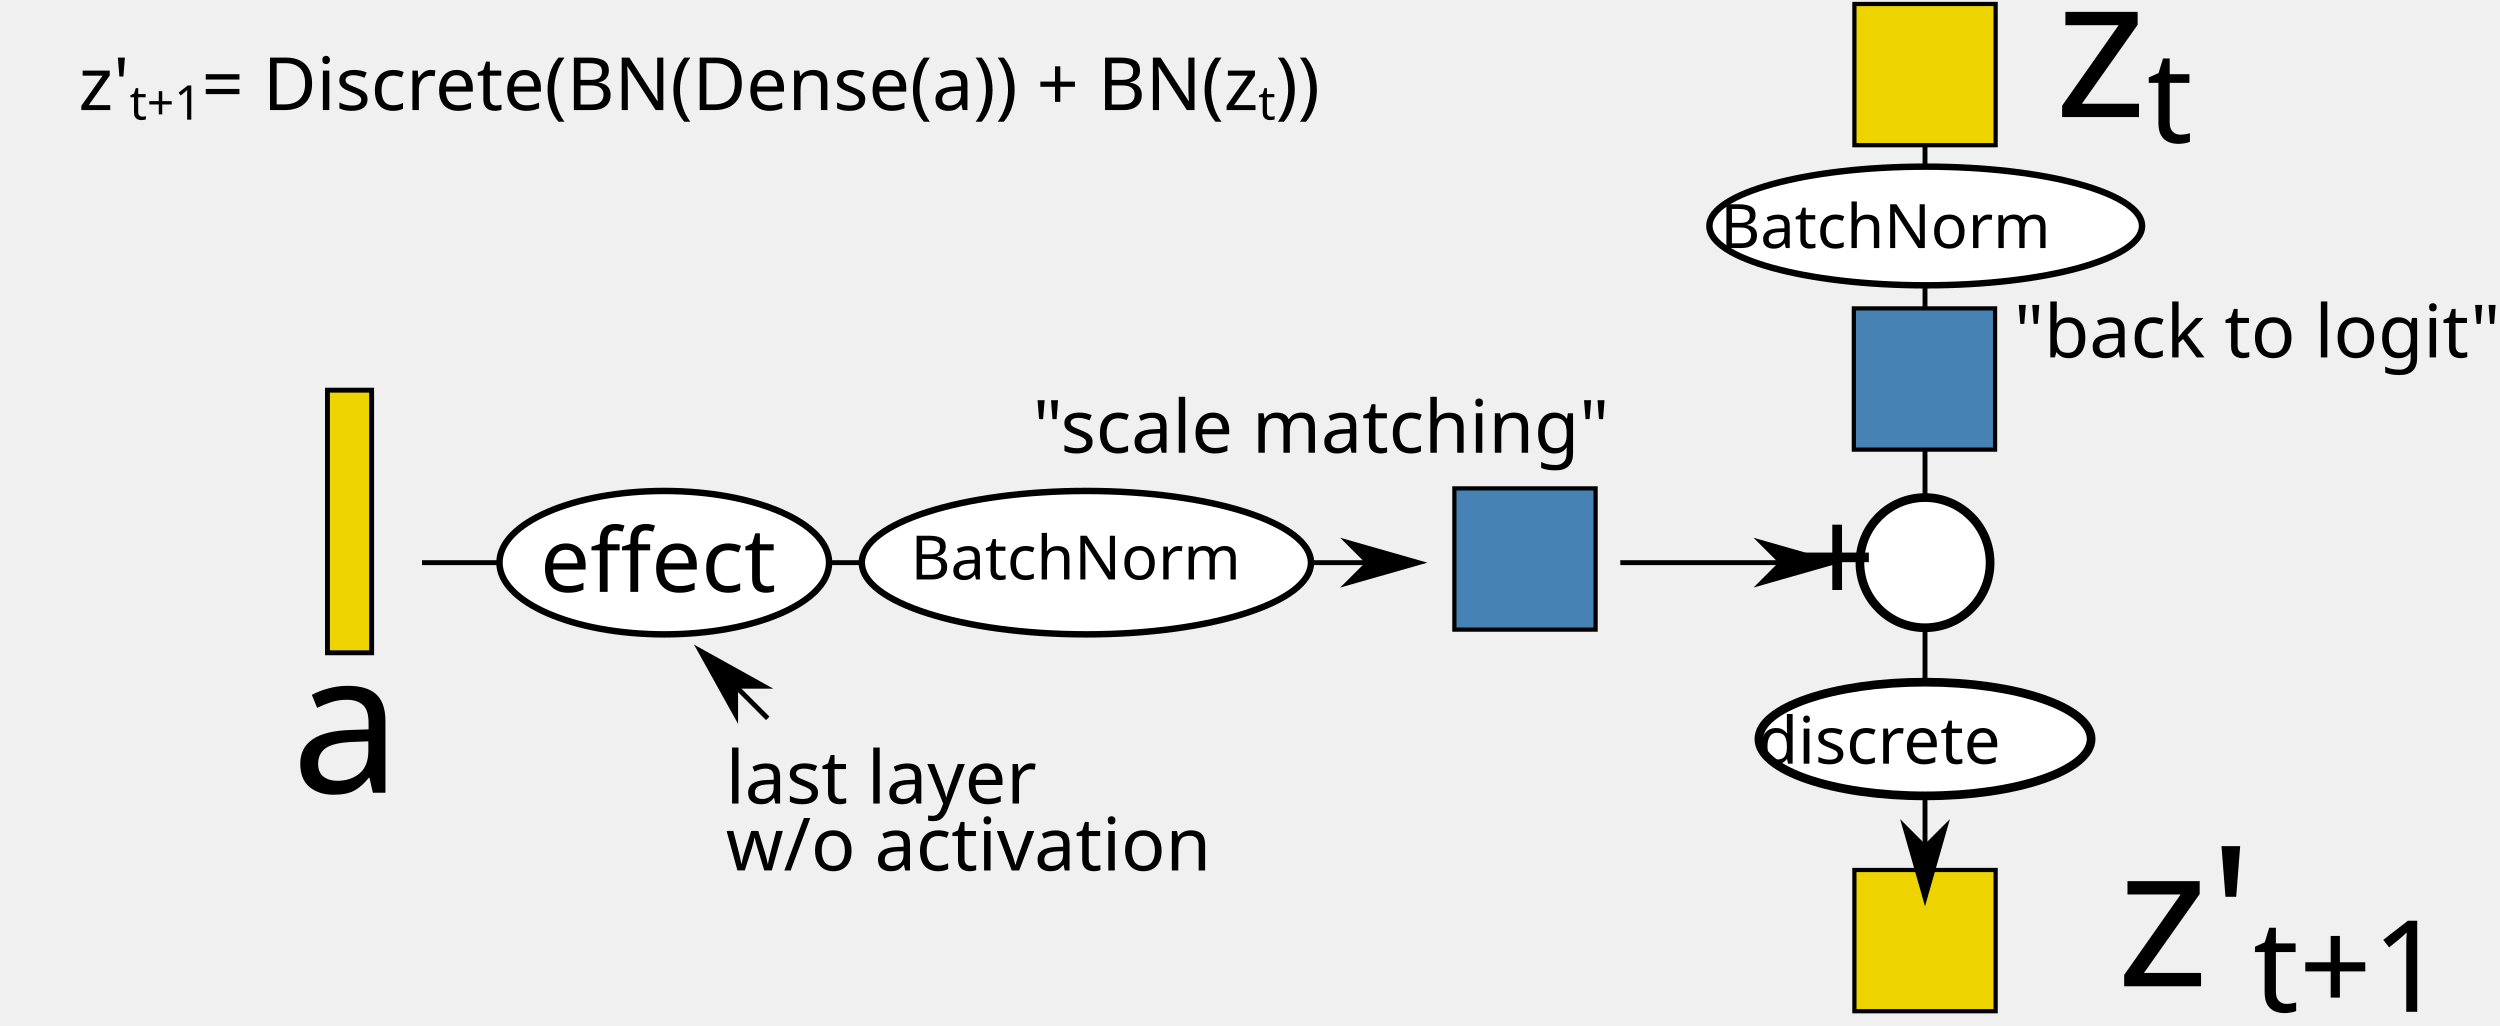
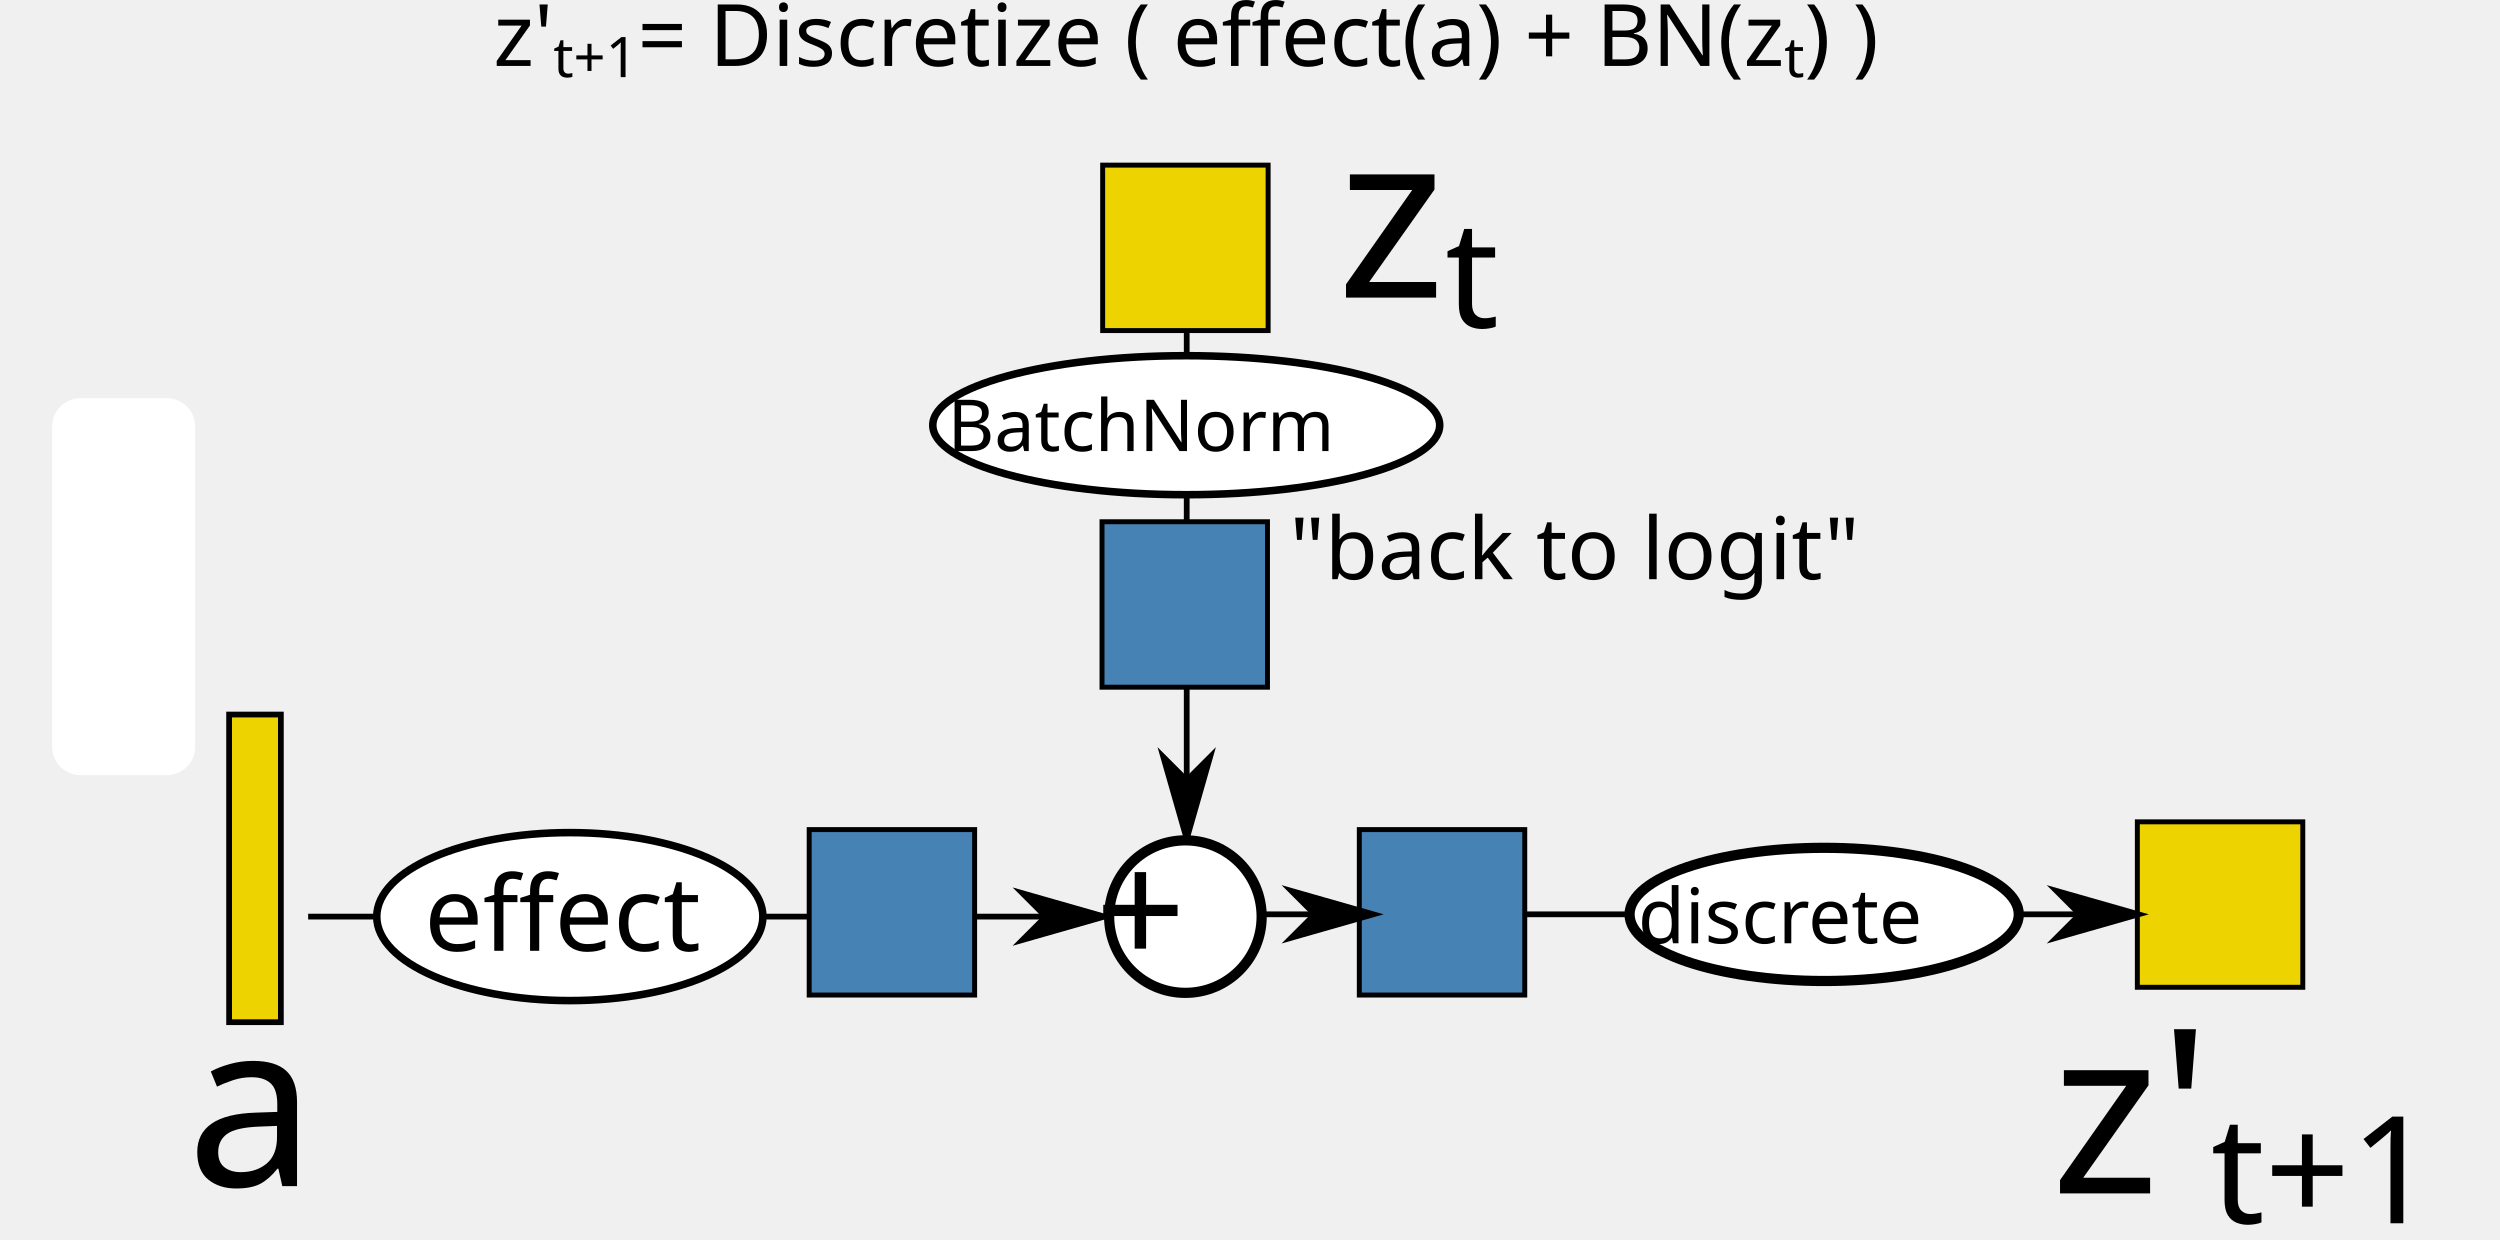
- <svg xmlns="http://www.w3.org/2000/svg" width="143.812mm" height="58.994mm" viewBox="0 0 509.569 209.033" id="svg6614" version="1.1">
+ <svg xmlns="http://www.w3.org/2000/svg" width="122.76mm" height="60.858mm" viewBox="0 0 434.975 215.638" id="svg6614" version="1.1">
  <defs id="defs6616">
-     <marker orient="auto" refY="0.0" refX="0.0" id="Arrow1Lend" style="overflow:visible;">
-       <path id="path4413" d="M 0.0,0.0 L 5.0,-5.0 L -12.5,0.0 L 5.0,5.0 L 0.0,0.0 z " style="fill-rule:evenodd;stroke:#000000;stroke-width:1pt;stroke-opacity:1;fill:#000000;fill-opacity:1" transform="scale(0.8) rotate(180) translate(12.5,0)" />
+     <marker style="overflow:visible" id="marker1620" refX="0" refY="0" orient="auto">
+       <path transform="matrix(-0.8,0,0,-0.8,-10,0)" style="fill:#ffffff;fill-opacity:1;fill-rule:evenodd;stroke:none;stroke-width:1pt;stroke-opacity:1" d="M 0,0 5,-5 -12.5,0 5,5 Z" id="path1618" />
+     </marker>
+     <marker style="overflow:visible" id="marker1416" refX="0" refY="0" orient="auto">
+       <path transform="matrix(-0.8,0,0,-0.8,-10,0)" style="fill:#000000;fill-opacity:1;fill-rule:evenodd;stroke:#000000;stroke-width:1pt;stroke-opacity:1" d="M 0,0 5,-5 -12.5,0 5,5 Z" id="path1414" />
+     </marker>
+     <marker orient="auto" refY="0" refX="0" id="Arrow1Lend" style="overflow:visible">
+       <path id="path4413" d="M 0,0 5,-5 -12.5,0 5,5 Z" style="fill:#000000;fill-opacity:1;fill-rule:evenodd;stroke:#000000;stroke-width:1pt;stroke-opacity:1" transform="matrix(-0.8,0,0,-0.8,-10,0)" />
    </marker>
    <marker orient="auto" refY="0" refX="0" id="Arrow1Lstart" style="overflow:visible">
-       <path id="path6080" d="M 0,0 5,-5 -12.5,0 5,5 0,0 Z" style="fill-rule:evenodd;stroke:#000000;stroke-width:1pt" transform="matrix(0.8,0,0,0.8,10,0)" />
+       <path id="path6080" d="M 0,0 5,-5 -12.5,0 5,5 Z" style="fill-rule:evenodd;stroke:#000000;stroke-width:1pt" transform="matrix(0.8,0,0,0.8,10,0)" />
    </marker>
    <marker orient="auto" refY="0" refX="0" id="marker6336" style="overflow:visible">
-       <path id="path6083" d="M 0,0 5,-5 -12.5,0 5,5 0,0 Z" style="fill:#0000ff;fill-opacity:1;fill-rule:evenodd;stroke:#0000ff;stroke-width:1pt;stroke-opacity:1" transform="matrix(-0.8,0,0,-0.8,-10,0)" />
+       <path id="path6083" d="M 0,0 5,-5 -12.5,0 5,5 Z" style="fill:#0000ff;fill-opacity:1;fill-rule:evenodd;stroke:#0000ff;stroke-width:1pt;stroke-opacity:1" transform="matrix(-0.8,0,0,-0.8,-10,0)" />
    </marker>
    <marker style="overflow:visible" id="marker5904" refX="0" refY="0" orient="auto">
-       <path transform="matrix(0.8,0,0,0.8,10,0)" style="fill:#0000ff;fill-opacity:1;fill-rule:evenodd;stroke:#0000ff;stroke-width:1pt;stroke-opacity:1" d="M 0,0 5,-5 -12.5,0 5,5 0,0 Z" id="path5906" />
+       <path transform="matrix(0.8,0,0,0.8,10,0)" style="fill:#0000ff;fill-opacity:1;fill-rule:evenodd;stroke:#0000ff;stroke-width:1pt;stroke-opacity:1" d="M 0,0 5,-5 -12.5,0 5,5 Z" id="path5906" />
    </marker>
    <marker style="overflow:visible" id="marker10167-4" refX="0" refY="0" orient="auto">
-       <path transform="matrix(-0.8,0,0,-0.8,-10,0)" style="fill:#000000;fill-opacity:1;fill-rule:evenodd;stroke:#000000;stroke-width:1pt;stroke-opacity:1" d="M 0,0 5,-5 -12.5,0 5,5 0,0 Z" id="path10169-5" />
+       <path transform="matrix(-0.8,0,0,-0.8,-10,0)" style="fill:#000000;fill-opacity:1;fill-rule:evenodd;stroke:#000000;stroke-width:1pt;stroke-opacity:1" d="M 0,0 5,-5 -12.5,0 5,5 Z" id="path10169-5" />
    </marker>
    <marker orient="auto" refY="0" refX="0" id="marker6888-5-0" style="overflow:visible">
-       <path id="path6890-0-6" d="M 0,0 5,-5 -12.5,0 5,5 0,0 Z" style="fill:#000000;fill-opacity:1;fill-rule:evenodd;stroke:#000000;stroke-width:1pt;stroke-opacity:1" transform="matrix(-0.8,0,0,-0.8,-10,0)" />
+       <path id="path6890-0-6" d="M 0,0 5,-5 -12.5,0 5,5 Z" style="fill:#000000;fill-opacity:1;fill-rule:evenodd;stroke:#000000;stroke-width:1pt;stroke-opacity:1" transform="matrix(-0.8,0,0,-0.8,-10,0)" />
    </marker>
    <marker orient="auto" refY="0" refX="0" id="marker6888-6" style="overflow:visible">
-       <path id="path6890-1" d="M 0,0 5,-5 -12.5,0 5,5 0,0 Z" style="fill:#000000;fill-opacity:1;fill-rule:evenodd;stroke:#000000;stroke-width:1pt;stroke-opacity:1" transform="matrix(-0.8,0,0,-0.8,-10,0)" />
+       <path id="path6890-1" d="M 0,0 5,-5 -12.5,0 5,5 Z" style="fill:#000000;fill-opacity:1;fill-rule:evenodd;stroke:#000000;stroke-width:1pt;stroke-opacity:1" transform="matrix(-0.8,0,0,-0.8,-10,0)" />
    </marker>
    <marker orient="auto" refY="0" refX="0" id="marker6888-5" style="overflow:visible">
-       <path id="path6890-0" d="M 0,0 5,-5 -12.5,0 5,5 0,0 Z" style="fill:#000000;fill-opacity:1;fill-rule:evenodd;stroke:#000000;stroke-width:1pt;stroke-opacity:1" transform="matrix(-0.8,0,0,-0.8,-10,0)" />
+       <path id="path6890-0" d="M 0,0 5,-5 -12.5,0 5,5 Z" style="fill:#000000;fill-opacity:1;fill-rule:evenodd;stroke:#000000;stroke-width:1pt;stroke-opacity:1" transform="matrix(-0.8,0,0,-0.8,-10,0)" />
    </marker>
    <marker style="overflow:visible" id="marker10167" refX="0" refY="0" orient="auto">
-       <path transform="matrix(-0.8,0,0,-0.8,-10,0)" style="fill:#000000;fill-opacity:1;fill-rule:evenodd;stroke:#000000;stroke-width:1pt;stroke-opacity:1" d="M 0,0 5,-5 -12.5,0 5,5 0,0 Z" id="path10169" />
+       <path transform="matrix(-0.8,0,0,-0.8,-10,0)" style="fill:#000000;fill-opacity:1;fill-rule:evenodd;stroke:#000000;stroke-width:1pt;stroke-opacity:1" d="M 0,0 5,-5 -12.5,0 5,5 Z" id="path10169" />
    </marker>
    <marker orient="auto" refY="0" refX="0" id="marker43100" style="overflow:visible">
-       <path id="path43102" d="M 0,0 5,-5 -12.5,0 5,5 0,0 Z" style="fill:#73d216;fill-opacity:1;fill-rule:evenodd;stroke:#73d216;stroke-width:1pt;stroke-opacity:1" transform="matrix(-0.8,0,0,-0.8,-10,0)" />
+       <path id="path43102" d="M 0,0 5,-5 -12.5,0 5,5 Z" style="fill:#73d216;fill-opacity:1;fill-rule:evenodd;stroke:#73d216;stroke-width:1pt;stroke-opacity:1" transform="matrix(-0.8,0,0,-0.8,-10,0)" />
    </marker>
    <marker style="overflow:visible" id="marker43917" refX="0" refY="0" orient="auto">
-       <path transform="matrix(-0.8,0,0,-0.8,-10,0)" style="fill:#000000;fill-opacity:1;fill-rule:evenodd;stroke:#000000;stroke-width:1pt;stroke-opacity:1" d="M 0,0 5,-5 -12.5,0 5,5 0,0 Z" id="path43919" />
+       <path transform="matrix(-0.8,0,0,-0.8,-10,0)" style="fill:#000000;fill-opacity:1;fill-rule:evenodd;stroke:#000000;stroke-width:1pt;stroke-opacity:1" d="M 0,0 5,-5 -12.5,0 5,5 Z" id="path43919" />
    </marker>
    <marker style="overflow:visible" id="marker43526" refX="0" refY="0" orient="auto">
-       <path transform="matrix(-0.8,0,0,-0.8,-10,0)" style="fill:#000000;fill-opacity:1;fill-rule:evenodd;stroke:#000000;stroke-width:1pt;stroke-opacity:1" d="M 0,0 5,-5 -12.5,0 5,5 0,0 Z" id="path43528" />
+       <path transform="matrix(-0.8,0,0,-0.8,-10,0)" style="fill:#000000;fill-opacity:1;fill-rule:evenodd;stroke:#000000;stroke-width:1pt;stroke-opacity:1" d="M 0,0 5,-5 -12.5,0 5,5 Z" id="path43528" />
    </marker>
    <marker style="overflow:visible" id="marker44314" refX="0" refY="0" orient="auto">
-       <path transform="matrix(-0.8,0,0,-0.8,-10,0)" style="fill:#000000;fill-opacity:1;fill-rule:evenodd;stroke:#000000;stroke-width:1pt;stroke-opacity:1" d="M 0,0 5,-5 -12.5,0 5,5 0,0 Z" id="path44316" />
+       <path transform="matrix(-0.8,0,0,-0.8,-10,0)" style="fill:#000000;fill-opacity:1;fill-rule:evenodd;stroke:#000000;stroke-width:1pt;stroke-opacity:1" d="M 0,0 5,-5 -12.5,0 5,5 Z" id="path44316" />
    </marker>
    <marker orient="auto" refY="0" refX="0" id="Arrow1Lend-1" style="overflow:visible">
-       <path id="path4266-8" d="M 0,0 5,-5 -12.5,0 5,5 0,0 Z" style="fill:#000000;fill-opacity:1;fill-rule:evenodd;stroke:#000000;stroke-width:1pt;stroke-opacity:1" transform="matrix(-0.8,0,0,-0.8,-10,0)" />
+       <path id="path4266-8" d="M 0,0 5,-5 -12.5,0 5,5 Z" style="fill:#000000;fill-opacity:1;fill-rule:evenodd;stroke:#000000;stroke-width:1pt;stroke-opacity:1" transform="matrix(-0.8,0,0,-0.8,-10,0)" />
    </marker>
    <marker style="overflow:visible" id="marker10167-47" refX="0" refY="0" orient="auto">
-       <path transform="matrix(-0.8,0,0,-0.8,-10,0)" style="fill:#000000;fill-opacity:1;fill-rule:evenodd;stroke:#000000;stroke-width:1pt;stroke-opacity:1" d="M 0,0 5,-5 -12.5,0 5,5 0,0 Z" id="path10169-4" />
+       <path transform="matrix(-0.8,0,0,-0.8,-10,0)" style="fill:#000000;fill-opacity:1;fill-rule:evenodd;stroke:#000000;stroke-width:1pt;stroke-opacity:1" d="M 0,0 5,-5 -12.5,0 5,5 Z" id="path10169-4" />
    </marker>
    <marker style="overflow:visible" id="marker44314-9" refX="0" refY="0" orient="auto">
-       <path transform="matrix(-0.8,0,0,-0.8,-10,0)" style="fill:#000000;fill-opacity:1;fill-rule:evenodd;stroke:#000000;stroke-width:1pt;stroke-opacity:1" d="M 0,0 5,-5 -12.5,0 5,5 0,0 Z" id="path44316-3" />
+       <path transform="matrix(-0.8,0,0,-0.8,-10,0)" style="fill:#000000;fill-opacity:1;fill-rule:evenodd;stroke:#000000;stroke-width:1pt;stroke-opacity:1" d="M 0,0 5,-5 -12.5,0 5,5 Z" id="path44316-3" />
    </marker>
    <marker style="overflow:visible" id="marker44314-0" refX="0" refY="0" orient="auto">
-       <path transform="matrix(-0.8,0,0,-0.8,-10,0)" style="fill:#000000;fill-opacity:1;fill-rule:evenodd;stroke:#000000;stroke-width:1pt;stroke-opacity:1" d="M 0,0 5,-5 -12.5,0 5,5 0,0 Z" id="path44316-6" />
+       <path transform="matrix(-0.8,0,0,-0.8,-10,0)" style="fill:#000000;fill-opacity:1;fill-rule:evenodd;stroke:#000000;stroke-width:1pt;stroke-opacity:1" d="M 0,0 5,-5 -12.5,0 5,5 Z" id="path44316-6" />
    </marker>
    <marker style="overflow:visible" id="marker43917-6" refX="0" refY="0" orient="auto">
-       <path transform="matrix(-0.8,0,0,-0.8,-10,0)" style="fill:#000000;fill-opacity:1;fill-rule:evenodd;stroke:#000000;stroke-width:1pt;stroke-opacity:1" d="M 0,0 5,-5 -12.5,0 5,5 0,0 Z" id="path43919-1" />
+       <path transform="matrix(-0.8,0,0,-0.8,-10,0)" style="fill:#000000;fill-opacity:1;fill-rule:evenodd;stroke:#000000;stroke-width:1pt;stroke-opacity:1" d="M 0,0 5,-5 -12.5,0 5,5 Z" id="path43919-1" />
    </marker>
    <marker style="overflow:visible" id="marker5904-2" refX="0" refY="0" orient="auto">
-       <path transform="matrix(0.8,0,0,0.8,10,0)" style="fill:#0000ff;fill-opacity:1;fill-rule:evenodd;stroke:#0000ff;stroke-width:1pt;stroke-opacity:1" d="M 0,0 5,-5 -12.5,0 5,5 0,0 Z" id="path5906-7" />
+       <path transform="matrix(0.8,0,0,0.8,10,0)" style="fill:#0000ff;fill-opacity:1;fill-rule:evenodd;stroke:#0000ff;stroke-width:1pt;stroke-opacity:1" d="M 0,0 5,-5 -12.5,0 5,5 Z" id="path5906-7" />
    </marker>
    <marker orient="auto" refY="0" refX="0" id="marker6336-0" style="overflow:visible">
-       <path id="path6083-9" d="M 0,0 5,-5 -12.5,0 5,5 0,0 Z" style="fill:#0000ff;fill-opacity:1;fill-rule:evenodd;stroke:#0000ff;stroke-width:1pt;stroke-opacity:1" transform="matrix(-0.8,0,0,-0.8,-10,0)" />
+       <path id="path6083-9" d="M 0,0 5,-5 -12.5,0 5,5 Z" style="fill:#0000ff;fill-opacity:1;fill-rule:evenodd;stroke:#0000ff;stroke-width:1pt;stroke-opacity:1" transform="matrix(-0.8,0,0,-0.8,-10,0)" />
    </marker>
    <marker style="overflow:visible" id="marker43917-3-7-6-7" refX="0" refY="0" orient="auto">
-       <path transform="matrix(-0.8,0,0,-0.8,-10,0)" style="fill:#000000;fill-opacity:1;fill-rule:evenodd;stroke:#000000;stroke-width:1pt;stroke-opacity:1" d="M 0,0 5,-5 -12.5,0 5,5 0,0 Z" id="path43919-3-7-4-5" />
+       <path transform="matrix(-0.8,0,0,-0.8,-10,0)" style="fill:#000000;fill-opacity:1;fill-rule:evenodd;stroke:#000000;stroke-width:1pt;stroke-opacity:1" d="M 0,0 5,-5 -12.5,0 5,5 Z" id="path43919-3-7-4-5" />
    </marker>
    <marker style="overflow:visible" id="marker43917-3-7-3" refX="0" refY="0" orient="auto">
-       <path transform="matrix(-0.8,0,0,-0.8,-10,0)" style="fill:#000000;fill-opacity:1;fill-rule:evenodd;stroke:#000000;stroke-width:1pt;stroke-opacity:1" d="M 0,0 5,-5 -12.5,0 5,5 0,0 Z" id="path43919-3-7-5" />
+       <path transform="matrix(-0.8,0,0,-0.8,-10,0)" style="fill:#000000;fill-opacity:1;fill-rule:evenodd;stroke:#000000;stroke-width:1pt;stroke-opacity:1" d="M 0,0 5,-5 -12.5,0 5,5 Z" id="path43919-3-7-5" />
    </marker>
    <marker style="overflow:visible" id="marker43917-3-7" refX="0" refY="0" orient="auto">
-       <path transform="matrix(-0.8,0,0,-0.8,-10,0)" style="fill:#000000;fill-opacity:1;fill-rule:evenodd;stroke:#000000;stroke-width:1pt;stroke-opacity:1" d="M 0,0 5,-5 -12.5,0 5,5 0,0 Z" id="path43919-3-7" />
+       <path transform="matrix(-0.8,0,0,-0.8,-10,0)" style="fill:#000000;fill-opacity:1;fill-rule:evenodd;stroke:#000000;stroke-width:1pt;stroke-opacity:1" d="M 0,0 5,-5 -12.5,0 5,5 Z" id="path43919-3-7" />
    </marker>
    <marker style="overflow:visible" id="marker43917-3-7-6" refX="0" refY="0" orient="auto">
-       <path transform="matrix(-0.8,0,0,-0.8,-10,0)" style="fill:#000000;fill-opacity:1;fill-rule:evenodd;stroke:#000000;stroke-width:1pt;stroke-opacity:1" d="M 0,0 5,-5 -12.5,0 5,5 0,0 Z" id="path43919-3-7-4" />
+       <path transform="matrix(-0.8,0,0,-0.8,-10,0)" style="fill:#000000;fill-opacity:1;fill-rule:evenodd;stroke:#000000;stroke-width:1pt;stroke-opacity:1" d="M 0,0 5,-5 -12.5,0 5,5 Z" id="path43919-3-7-4" />
    </marker>
    <marker style="overflow:visible" id="marker44314-0-3" refX="0" refY="0" orient="auto">
-       <path transform="matrix(-0.8,0,0,-0.8,-10,0)" style="fill:#000000;fill-opacity:1;fill-rule:evenodd;stroke:#000000;stroke-width:1pt;stroke-opacity:1" d="M 0,0 5,-5 -12.5,0 5,5 0,0 Z" id="path44316-6-6" />
+       <path transform="matrix(-0.8,0,0,-0.8,-10,0)" style="fill:#000000;fill-opacity:1;fill-rule:evenodd;stroke:#000000;stroke-width:1pt;stroke-opacity:1" d="M 0,0 5,-5 -12.5,0 5,5 Z" id="path44316-6-6" />
    </marker>
    <marker style="overflow:visible" id="marker44314-0-2" refX="0" refY="0" orient="auto">
-       <path transform="matrix(-0.8,0,0,-0.8,-10,0)" style="fill:#000000;fill-opacity:1;fill-rule:evenodd;stroke:#000000;stroke-width:1pt;stroke-opacity:1" d="M 0,0 5,-5 -12.5,0 5,5 0,0 Z" id="path44316-6-9" />
+       <path transform="matrix(-0.8,0,0,-0.8,-10,0)" style="fill:#000000;fill-opacity:1;fill-rule:evenodd;stroke:#000000;stroke-width:1pt;stroke-opacity:1" d="M 0,0 5,-5 -12.5,0 5,5 Z" id="path44316-6-9" />
    </marker>
    <marker style="overflow:visible" id="marker44314-0-36" refX="0" refY="0" orient="auto">
-       <path transform="matrix(-0.8,0,0,-0.8,-10,0)" style="fill:#000000;fill-opacity:1;fill-rule:evenodd;stroke:#000000;stroke-width:1pt;stroke-opacity:1" d="M 0,0 5,-5 -12.5,0 5,5 0,0 Z" id="path44316-6-0" />
+       <path transform="matrix(-0.8,0,0,-0.8,-10,0)" style="fill:#000000;fill-opacity:1;fill-rule:evenodd;stroke:#000000;stroke-width:1pt;stroke-opacity:1" d="M 0,0 5,-5 -12.5,0 5,5 Z" id="path44316-6-0" />
+     </marker>
+     <marker style="overflow:visible" id="marker43917-3-7-6-6" refX="0" refY="0" orient="auto">
+       <path transform="matrix(-0.8,0,0,-0.8,-10,0)" style="fill:#000000;fill-opacity:1;fill-rule:evenodd;stroke:#000000;stroke-width:1pt;stroke-opacity:1" d="M 0,0 5,-5 -12.5,0 5,5 Z" id="path43919-3-7-4-7" />
+     </marker>
+     <marker style="overflow:visible" id="marker44314-0-2-3" refX="0" refY="0" orient="auto">
+       <path transform="matrix(-0.8,0,0,-0.8,-10,0)" style="fill:#000000;fill-opacity:1;fill-rule:evenodd;stroke:#000000;stroke-width:1pt;stroke-opacity:1" d="M 0,0 5,-5 -12.5,0 5,5 Z" id="path44316-6-9-5" />
    </marker>
  </defs>
-   <g id="layer1" transform="translate(-163.2882,-310.8997)">
-     <path style="color:#000000;clip-rule:nonzero;display:inline;overflow:visible;visibility:visible;opacity:1;isolation:auto;mix-blend-mode:normal;color-interpolation:sRGB;color-interpolation-filters:linearRGB;solid-color:#000000;solid-opacity:1;fill:#edd400;fill-opacity:1;fill-rule:evenodd;stroke:#000000;stroke-width:0.862px;stroke-linecap:butt;stroke-linejoin:miter;stroke-miterlimit:4;stroke-dasharray:none;stroke-dashoffset:0;stroke-opacity:1;color-rendering:auto;image-rendering:auto;shape-rendering:auto;text-rendering:auto;enable-background:accumulate" d="m 541.266,488.226 28.787,0 0,28.787 -28.787,0 z" id="rect3368-9-8-9" />
-     <path style="fill:none;fill-rule:evenodd;stroke:#000000;stroke-width:1;stroke-linecap:butt;stroke-linejoin:miter;stroke-miterlimit:4;stroke-dasharray:none;stroke-opacity:1;marker-end:url(#marker44314-0-2)" d="m 555.659,340.169 0,153.512" id="path15958-2-1" />
-     <text xml:space="preserve" style="font-style:normal;font-weight:normal;font-size:40px;line-height:125%;font-family:sans-serif;letter-spacing:0px;word-spacing:0px;fill:#000000;fill-opacity:1;stroke:none;stroke-width:1px;stroke-linecap:butt;stroke-linejoin:miter;stroke-opacity:1" x="582.044" y="334.757" id="text3370">
-       <tspan id="tspan3372" x="582.044" y="334.757">z<tspan style="font-size:65%;baseline-shift:sub" id="tspan3397">t</tspan>
+   <g id="layer1" transform="translate(-139.4428,-266.1039)">
+     <path style="color:#000000;clip-rule:nonzero;display:inline;overflow:visible;visibility:visible;opacity:1;isolation:auto;mix-blend-mode:normal;color-interpolation:sRGB;color-interpolation-filters:linearRGB;solid-color:#000000;solid-opacity:1;fill:#edd400;fill-opacity:1;fill-rule:evenodd;stroke:#000000;stroke-width:0.862px;stroke-linecap:butt;stroke-linejoin:miter;stroke-miterlimit:4;stroke-dasharray:none;stroke-dashoffset:0;stroke-opacity:1;color-rendering:auto;image-rendering:auto;shape-rendering:auto;text-rendering:auto;enable-background:accumulate" d="m 511.319,409.095 h 28.787 v 28.787 h -28.787 z" id="rect3368-9-8-9" />
+     <path style="fill:none;fill-rule:evenodd;stroke:#000000;stroke-width:1;stroke-linecap:butt;stroke-linejoin:miter;stroke-miterlimit:4;stroke-dasharray:none;stroke-opacity:1;marker-end:url(#marker44314-0-2)" d="M 400.944,425.186 H 511.378" id="path15958-2-1" />
+     <text xml:space="preserve" style="font-style:normal;font-weight:normal;line-height:0%;font-family:sans-serif;letter-spacing:0px;word-spacing:0px;fill:#000000;fill-opacity:1;stroke:none;stroke-width:1px;stroke-linecap:butt;stroke-linejoin:miter;stroke-opacity:1" x="496.303" y="473.742" id="text3370-5-7-6-2">
+       <tspan id="tspan3372-6-6-2-8" x="496.303" y="473.742" style="font-size:40px;line-height:1.25">z'<tspan style="font-size:65%;baseline-shift:sub" id="tspan3395-5-9-8">t+1</tspan>
      </tspan>
    </text>
-     <path style="color:#000000;clip-rule:nonzero;display:inline;overflow:visible;visibility:visible;opacity:1;isolation:auto;mix-blend-mode:normal;color-interpolation:sRGB;color-interpolation-filters:linearRGB;solid-color:#000000;solid-opacity:1;fill:#edd400;fill-opacity:1;fill-rule:evenodd;stroke:#000000;stroke-width:1px;stroke-linecap:butt;stroke-linejoin:miter;stroke-miterlimit:4;stroke-dasharray:none;stroke-dashoffset:0;stroke-opacity:1;color-rendering:auto;image-rendering:auto;shape-rendering:auto;text-rendering:auto;enable-background:accumulate" d="m 230.036,390.427 9.003,0 0,53.529 -9.003,0 z" id="rect5255-6-3" />
-     <text xml:space="preserve" style="font-style:normal;font-weight:normal;font-size:40px;line-height:125%;font-family:sans-serif;letter-spacing:0px;word-spacing:0px;fill:#000000;fill-opacity:1;stroke:none;stroke-width:1px;stroke-linecap:butt;stroke-linejoin:miter;stroke-opacity:1" x="222.65" y="472.488" id="text5257-4-1">
-       <tspan id="tspan5259-6-4" x="222.65" y="472.488">a</tspan>
+     <ellipse ry="11.586" rx="33.859" style="color:#000000;clip-rule:nonzero;display:inline;overflow:visible;visibility:visible;opacity:1;isolation:auto;mix-blend-mode:normal;color-interpolation:sRGB;color-interpolation-filters:linearRGB;solid-color:#000000;solid-opacity:1;fill:#ffffff;fill-opacity:1;fill-rule:evenodd;stroke:#000000;stroke-width:1.775px;stroke-linecap:butt;stroke-linejoin:miter;stroke-miterlimit:4;stroke-dasharray:none;stroke-dashoffset:0;stroke-opacity:1;color-rendering:auto;image-rendering:auto;shape-rendering:auto;text-rendering:auto;enable-background:accumulate" id="path5822-4-6-1-7-6-8-9-7-0-9" cx="456.831" cy="425.202" />
+     <text xml:space="preserve" style="font-style:normal;font-weight:normal;line-height:0%;font-family:sans-serif;text-align:center;letter-spacing:0px;word-spacing:0px;text-anchor:middle;fill:#000000;fill-opacity:1;stroke:none;stroke-width:1px;stroke-linecap:butt;stroke-linejoin:miter;stroke-opacity:1" x="456.945" y="430.223" id="text5717-2-4-5-0-9-79">
+       <tspan id="tspan5719-4-1-8-1-7-3" x="456.945" y="430.223" style="font-size:13.314px;line-height:1.25">discrete</tspan>
    </text>
-     <text xml:space="preserve" style="font-style:normal;font-weight:normal;font-size:40px;line-height:125%;font-family:sans-serif;letter-spacing:0px;word-spacing:0px;fill:#000000;fill-opacity:1;stroke:none;stroke-width:1px;stroke-linecap:butt;stroke-linejoin:miter;stroke-opacity:1" x="594.691" y="511.932" id="text3370-5-7-6-2">
-       <tspan id="tspan3372-6-6-2-8" x="594.691" y="511.932">z'<tspan style="font-size:65%;baseline-shift:sub" id="tspan3395-5-9-8">t+1</tspan>
+     <path style="color:#000000;clip-rule:nonzero;display:inline;overflow:visible;visibility:visible;opacity:1;isolation:auto;mix-blend-mode:normal;color-interpolation:sRGB;color-interpolation-filters:linearRGB;solid-color:#000000;solid-opacity:1;fill:#4682b4;fill-opacity:1;fill-rule:evenodd;stroke:#000000;stroke-width:0.862px;stroke-linecap:butt;stroke-linejoin:miter;stroke-miterlimit:4;stroke-dasharray:none;stroke-dashoffset:0;stroke-opacity:1;color-rendering:auto;image-rendering:auto;shape-rendering:auto;text-rendering:auto;enable-background:accumulate" d="m 375.949,410.446 h 28.787 v 28.787 h -28.787 z" id="rect3368-9-8-9-9-3" />
+     <path style="fill:none;fill-rule:evenodd;stroke:#000000;stroke-width:1;stroke-linecap:butt;stroke-linejoin:miter;stroke-miterlimit:4;stroke-dasharray:none;stroke-opacity:1;marker-end:url(#marker44314-0-2-3)" d="M 350.319,425.186 H 378.253" id="path15958-2-1-6" />
+     <path style="font-variation-settings:normal;opacity:1;vector-effect:none;fill:none;fill-opacity:1;stroke:#000000;stroke-width:1px;stroke-linecap:butt;stroke-linejoin:miter;stroke-miterlimit:4;stroke-dasharray:none;stroke-dashoffset:0;stroke-opacity:1;marker-end:url(#marker1416);stop-color:#000000;stop-opacity:1" d="m 345.918,323.85 v 88.082" id="path1218" />
+     <text xml:space="preserve" style="font-style:normal;font-weight:normal;line-height:0%;font-family:sans-serif;letter-spacing:0px;word-spacing:0px;fill:#000000;fill-opacity:1;stroke:none;stroke-width:1px;stroke-linecap:butt;stroke-linejoin:miter;stroke-opacity:1" x="372.075" y="317.882" id="text3370">
+       <tspan id="tspan3372" x="372.075" y="317.882" style="font-size:40px;line-height:1.25">z<tspan style="font-size:65%;baseline-shift:sub" id="tspan3397">t</tspan>
      </tspan>
    </text>
-     <path style="color:#000000;clip-rule:nonzero;display:inline;overflow:visible;visibility:visible;opacity:1;isolation:auto;mix-blend-mode:normal;color-interpolation:sRGB;color-interpolation-filters:linearRGB;solid-color:#000000;solid-opacity:1;fill:none;fill-opacity:1;fill-rule:evenodd;stroke:#000000;stroke-width:1px;stroke-linecap:butt;stroke-linejoin:miter;stroke-miterlimit:4;stroke-dasharray:none;stroke-dashoffset:0;stroke-opacity:1;marker-end:url(#marker43917-3-7-6);color-rendering:auto;image-rendering:auto;shape-rendering:auto;text-rendering:auto;enable-background:accumulate" d="m 249.305,425.584 202.982,0" id="path5715-5-6-0-2-5" />
-     <ellipse ry="11.586" rx="33.859" style="color:#000000;clip-rule:nonzero;display:inline;overflow:visible;visibility:visible;opacity:1;isolation:auto;mix-blend-mode:normal;color-interpolation:sRGB;color-interpolation-filters:linearRGB;solid-color:#000000;solid-opacity:1;fill:#ffffff;fill-opacity:1;fill-rule:evenodd;stroke:#000000;stroke-width:1.775px;stroke-linecap:butt;stroke-linejoin:miter;stroke-miterlimit:4;stroke-dasharray:none;stroke-dashoffset:0;stroke-opacity:1;color-rendering:auto;image-rendering:auto;shape-rendering:auto;text-rendering:auto;enable-background:accumulate" id="path5822-4-6-1-7-6-8-9-7-0-9" cx="555.659" cy="461.532" />
-     <text xml:space="preserve" style="font-style:normal;font-weight:normal;font-size:13.314px;line-height:125%;font-family:sans-serif;text-align:center;letter-spacing:0px;word-spacing:0px;text-anchor:middle;fill:#000000;fill-opacity:1;stroke:none;stroke-width:1px;stroke-linecap:butt;stroke-linejoin:miter;stroke-opacity:1" x="554.993" y="466.553" id="text5717-2-4-5-0-9-79">
-       <tspan id="tspan5719-4-1-8-1-7-3" x="554.993" y="466.553">discrete</tspan>
+     <path style="color:#000000;clip-rule:nonzero;display:inline;overflow:visible;visibility:visible;opacity:1;isolation:auto;mix-blend-mode:normal;color-interpolation:sRGB;color-interpolation-filters:linearRGB;solid-color:#000000;solid-opacity:1;fill:#edd400;fill-opacity:1;fill-rule:evenodd;stroke:#000000;stroke-width:1px;stroke-linecap:butt;stroke-linejoin:miter;stroke-miterlimit:4;stroke-dasharray:none;stroke-dashoffset:0;stroke-opacity:1;color-rendering:auto;image-rendering:auto;shape-rendering:auto;text-rendering:auto;enable-background:accumulate" d="m 179.308,390.427 h 9.003 v 53.529 h -9.003 z" id="rect5255-6-3" />
+     <text xml:space="preserve" style="font-style:normal;font-weight:normal;line-height:0%;font-family:sans-serif;letter-spacing:0px;word-spacing:0px;fill:#000000;fill-opacity:1;stroke:none;stroke-width:1px;stroke-linecap:butt;stroke-linejoin:miter;stroke-opacity:1" x="171.922" y="472.488" id="text5257-4-1">
+       <tspan id="tspan5259-6-4" x="171.922" y="472.488" style="font-size:40px;line-height:1.25">a</tspan>
    </text>
-     <ellipse style="color:#000000;clip-rule:nonzero;display:inline;overflow:visible;visibility:visible;opacity:1;isolation:auto;mix-blend-mode:normal;color-interpolation:sRGB;color-interpolation-filters:linearRGB;solid-color:#000000;solid-opacity:1;fill:#ffffff;fill-opacity:1;fill-rule:evenodd;stroke:#000000;stroke-width:1.316px;stroke-linecap:butt;stroke-linejoin:miter;stroke-miterlimit:4;stroke-dasharray:none;stroke-dashoffset:0;stroke-opacity:1;color-rendering:auto;image-rendering:auto;shape-rendering:auto;text-rendering:auto;enable-background:accumulate" id="path5822-4-6-1-7-6-8" cx="298.688" cy="425.584" rx="33.591" ry="14.614" />
-     <text xml:space="preserve" style="font-style:normal;font-weight:normal;font-size:18.098px;line-height:125%;font-family:sans-serif;letter-spacing:0px;word-spacing:0px;fill:#000000;fill-opacity:1;stroke:none;stroke-width:1px;stroke-linecap:butt;stroke-linejoin:miter;stroke-opacity:1" x="273.37" y="431.535" id="text5717-2-4-5-6">
-       <tspan id="tspan5719-4-1-8-0" x="273.37" y="431.535">effect</tspan>
+     <path style="color:#000000;clip-rule:nonzero;display:inline;overflow:visible;visibility:visible;opacity:1;isolation:auto;mix-blend-mode:normal;color-interpolation:sRGB;color-interpolation-filters:linearRGB;solid-color:#000000;solid-opacity:1;fill:none;fill-opacity:1;fill-rule:evenodd;stroke:#000000;stroke-width:1px;stroke-linecap:butt;stroke-linejoin:miter;stroke-miterlimit:4;stroke-dasharray:none;stroke-dashoffset:0;stroke-opacity:1;marker-end:url(#marker43917-3-7-6);color-rendering:auto;image-rendering:auto;shape-rendering:auto;text-rendering:auto;enable-background:accumulate" d="M 193.056,425.584 H 331.45" id="path5715-5-6-0-2-5" />
+     <ellipse style="color:#000000;clip-rule:nonzero;display:inline;overflow:visible;visibility:visible;opacity:1;isolation:auto;mix-blend-mode:normal;color-interpolation:sRGB;color-interpolation-filters:linearRGB;solid-color:#000000;solid-opacity:1;fill:#ffffff;fill-opacity:1;fill-rule:evenodd;stroke:#000000;stroke-width:1.316px;stroke-linecap:butt;stroke-linejoin:miter;stroke-miterlimit:4;stroke-dasharray:none;stroke-dashoffset:0;stroke-opacity:1;color-rendering:auto;image-rendering:auto;shape-rendering:auto;text-rendering:auto;enable-background:accumulate" id="path5822-4-6-1-7-6-8" cx="238.585" cy="425.584" rx="33.591" ry="14.614" />
+     <text xml:space="preserve" style="font-style:normal;font-weight:normal;line-height:0%;font-family:sans-serif;letter-spacing:0px;word-spacing:0px;fill:#000000;fill-opacity:1;stroke:none;stroke-width:1px;stroke-linecap:butt;stroke-linejoin:miter;stroke-opacity:1" x="213.267" y="431.535" id="text5717-2-4-5-6">
+       <tspan id="tspan5719-4-1-8-0" x="213.267" y="431.535" style="font-size:18.098px;line-height:1.25">effect</tspan>
    </text>
-     <path style="color:#000000;clip-rule:nonzero;display:inline;overflow:visible;visibility:visible;opacity:1;isolation:auto;mix-blend-mode:normal;color-interpolation:sRGB;color-interpolation-filters:linearRGB;solid-color:#000000;solid-opacity:1;fill:none;fill-opacity:1;fill-rule:evenodd;stroke:#000000;stroke-width:1px;stroke-linecap:butt;stroke-linejoin:miter;stroke-miterlimit:4;stroke-dasharray:none;stroke-dashoffset:0;stroke-opacity:1;marker-end:url(#marker43917-3-7-3);color-rendering:auto;image-rendering:auto;shape-rendering:auto;text-rendering:auto;enable-background:accumulate" d="m 493.546,425.584 42.983,0" id="path5715-5-6-0-2-6" />
-     <circle r="13.267" style="color:#000000;clip-rule:nonzero;display:inline;overflow:visible;visibility:visible;opacity:1;isolation:auto;mix-blend-mode:normal;color-interpolation:sRGB;color-interpolation-filters:linearRGB;solid-color:#000000;solid-opacity:1;fill:#ffffff;fill-opacity:1;fill-rule:evenodd;stroke:#000000;stroke-width:1.775px;stroke-linecap:butt;stroke-linejoin:miter;stroke-miterlimit:4;stroke-dasharray:none;stroke-dashoffset:0;stroke-opacity:1;color-rendering:auto;image-rendering:auto;shape-rendering:auto;text-rendering:auto;enable-background:accumulate" id="path5822-4-6-1-7-6-8-9-7-0" cx="555.659" cy="425.584" />
-     <text xml:space="preserve" style="font-style:normal;font-weight:normal;font-size:27.5px;line-height:125%;font-family:sans-serif;text-align:center;letter-spacing:0px;word-spacing:0px;text-anchor:middle;fill:#000000;fill-opacity:1;stroke:none;stroke-width:1px;stroke-linecap:butt;stroke-linejoin:miter;stroke-opacity:1" x="555.659" y="434.204" id="text5717-2-4-5-0-9">
-       <tspan id="tspan5719-4-1-8-1-7" x="555.659" y="434.204">+</tspan>
+     <ellipse style="color:#000000;clip-rule:nonzero;display:inline;overflow:visible;visibility:visible;opacity:1;isolation:auto;mix-blend-mode:normal;color-interpolation:sRGB;color-interpolation-filters:linearRGB;solid-color:#000000;solid-opacity:1;fill:#ffffff;fill-opacity:1;fill-rule:evenodd;stroke:#000000;stroke-width:1.316px;stroke-linecap:butt;stroke-linejoin:miter;stroke-miterlimit:4;stroke-dasharray:none;stroke-dashoffset:0;stroke-opacity:1;color-rendering:auto;image-rendering:auto;shape-rendering:auto;text-rendering:auto;enable-background:accumulate" id="path5822-4-6-1-7-6-8-6-3" cx="345.837" cy="340.085" ry="12.093" rx="44.098" />
+     <text xml:space="preserve" style="font-style:normal;font-weight:normal;line-height:0%;font-family:sans-serif;text-align:center;letter-spacing:0px;word-spacing:0px;text-anchor:middle;fill:#000000;fill-opacity:1;stroke:none;stroke-width:1px;stroke-linecap:butt;stroke-linejoin:miter;stroke-opacity:1" x="345.758" y="344.58" id="text5717-2-4-5-6-7-5">
+       <tspan id="tspan5719-4-1-8-0-5-6" x="345.758" y="344.58" style="font-size:12.5px;line-height:1.25">BatchNorm</tspan>
    </text>
-     <text xml:space="preserve" style="color:#000000;font-style:normal;font-variant:normal;font-weight:normal;font-stretch:normal;font-size:15px;line-height:91%;font-family:'Noto Sans';-inkscape-font-specification:'Noto Sans';text-align:start;text-anchor:start;clip-rule:nonzero;display:inline;overflow:visible;visibility:visible;opacity:1;isolation:auto;mix-blend-mode:normal;color-interpolation:sRGB;color-interpolation-filters:linearRGB;solid-color:#000000;solid-opacity:1;fill:#000000;fill-opacity:1;fill-rule:evenodd;stroke:none;stroke-width:0;stroke-linecap:butt;stroke-linejoin:miter;stroke-miterlimit:4;stroke-dasharray:none;stroke-dashoffset:0;stroke-opacity:1;color-rendering:auto;image-rendering:auto;shape-rendering:auto;text-rendering:auto;enable-background:accumulate" x="311.218" y="474.677" id="text4398">
-       <tspan id="tspan4400" x="311.218" y="474.677">last layer</tspan>
-       <tspan x="311.218" y="488.327" id="tspan4402">w/o activation</tspan>
+     <text xml:space="preserve" style="color:#000000;font-style:normal;font-variant:normal;font-weight:normal;font-stretch:normal;line-height:0%;font-family:'Noto Sans';-inkscape-font-specification:'Noto Sans';text-align:start;text-anchor:start;clip-rule:nonzero;display:inline;overflow:visible;visibility:visible;opacity:1;isolation:auto;mix-blend-mode:normal;color-interpolation:sRGB;color-interpolation-filters:linearRGB;solid-color:#000000;solid-opacity:1;fill:#000000;fill-opacity:1;fill-rule:evenodd;stroke:none;stroke-width:1;stroke-linecap:butt;stroke-linejoin:miter;stroke-miterlimit:4;stroke-dasharray:none;stroke-dashoffset:0;stroke-opacity:1;color-rendering:auto;image-rendering:auto;shape-rendering:auto;text-rendering:auto;enable-background:accumulate" x="363.831" y="366.88" id="text5003">
+       <tspan x="363.831" y="366.88" id="tspan5009" style="font-size:15px;line-height:1.25">"back to logit"</tspan>
    </text>
-     <path style="fill:none;fill-rule:evenodd;stroke:#000000;stroke-width:1px;stroke-linecap:butt;stroke-linejoin:miter;stroke-opacity:1;marker-end:url(#Arrow1Lend)" d="M 319.78,457.324 306.122,443.666" id="path4404" />
-     <ellipse style="color:#000000;clip-rule:nonzero;display:inline;overflow:visible;visibility:visible;opacity:1;isolation:auto;mix-blend-mode:normal;color-interpolation:sRGB;color-interpolation-filters:linearRGB;solid-color:#000000;solid-opacity:1;fill:#ffffff;fill-opacity:1;fill-rule:evenodd;stroke:#000000;stroke-width:1.316px;stroke-linecap:butt;stroke-linejoin:miter;stroke-miterlimit:4;stroke-dasharray:none;stroke-dashoffset:0;stroke-opacity:1;color-rendering:auto;image-rendering:auto;shape-rendering:auto;text-rendering:auto;enable-background:accumulate" id="path5822-4-6-1-7-6-8-6" cx="384.724" cy="425.584" rx="45.779" ry="14.614" />
-     <text xml:space="preserve" style="font-style:normal;font-weight:normal;font-size:12.5px;line-height:125%;font-family:sans-serif;letter-spacing:0px;word-spacing:0px;fill:#000000;fill-opacity:1;stroke:none;stroke-width:1px;stroke-linecap:butt;stroke-linejoin:miter;stroke-opacity:1" x="348.899" y="429.013" id="text5717-2-4-5-6-7">
-       <tspan id="tspan5719-4-1-8-0-5" x="348.899" y="429.013">BatchNorm</tspan>
+     <path style="color:#000000;clip-rule:nonzero;display:inline;overflow:visible;visibility:visible;opacity:1;isolation:auto;mix-blend-mode:normal;color-interpolation:sRGB;color-interpolation-filters:linearRGB;solid-color:#000000;solid-opacity:1;fill:#edd400;fill-opacity:1;fill-rule:evenodd;stroke:#000000;stroke-width:0.862px;stroke-linecap:butt;stroke-linejoin:miter;stroke-miterlimit:4;stroke-dasharray:none;stroke-dashoffset:0;stroke-opacity:1;color-rendering:auto;image-rendering:auto;shape-rendering:auto;text-rendering:auto;enable-background:accumulate" d="m 331.296,294.835 h 28.787 v 28.787 h -28.787 z" id="rect3368-9-8-9-7" />
+     <path style="color:#000000;clip-rule:nonzero;display:inline;overflow:visible;visibility:visible;opacity:1;isolation:auto;mix-blend-mode:normal;color-interpolation:sRGB;color-interpolation-filters:linearRGB;solid-color:#000000;solid-opacity:1;fill:#4682b4;fill-opacity:1;fill-rule:evenodd;stroke:#000000;stroke-width:0.862px;stroke-linecap:butt;stroke-linejoin:miter;stroke-miterlimit:4;stroke-dasharray:none;stroke-dashoffset:0;stroke-opacity:1;color-rendering:auto;image-rendering:auto;shape-rendering:auto;text-rendering:auto;enable-background:accumulate" d="m 331.183,356.883 h 28.787 v 28.787 h -28.787 z" id="rect3368-9-8-9-0" />
+     <path style="color:#000000;clip-rule:nonzero;display:inline;overflow:visible;visibility:visible;opacity:1;isolation:auto;mix-blend-mode:normal;color-interpolation:sRGB;color-interpolation-filters:linearRGB;solid-color:#000000;solid-opacity:1;fill:#4682b4;fill-opacity:1;fill-rule:evenodd;stroke:#000000;stroke-width:0.862px;stroke-linecap:butt;stroke-linejoin:miter;stroke-miterlimit:4;stroke-dasharray:none;stroke-dashoffset:0;stroke-opacity:1;color-rendering:auto;image-rendering:auto;shape-rendering:auto;text-rendering:auto;enable-background:accumulate" d="m 280.233,410.446 h 28.787 v 28.787 h -28.787 z" id="rect3368-9-8-9-9" />
+     <text id="text4392" y="277.579" x="225.29" style="color:#000000;font-style:normal;font-variant:normal;font-weight:normal;font-stretch:normal;line-height:0%;font-family:'Noto Sans';-inkscape-font-specification:'Noto Sans';text-align:center;text-anchor:middle;clip-rule:nonzero;display:inline;overflow:visible;visibility:visible;opacity:1;isolation:auto;mix-blend-mode:normal;color-interpolation:sRGB;color-interpolation-filters:linearRGB;solid-color:#000000;solid-opacity:1;fill:#000000;fill-opacity:1;fill-rule:evenodd;stroke:none;stroke-width:0;stroke-linecap:butt;stroke-linejoin:miter;stroke-miterlimit:4;stroke-dasharray:none;stroke-dashoffset:0;stroke-opacity:1;color-rendering:auto;image-rendering:auto;shape-rendering:auto;text-rendering:auto;enable-background:accumulate" xml:space="preserve">
+       <tspan style="font-weight:normal;font-size:15px;line-height:1.25;text-align:start;text-anchor:start;fill:#000000;stroke:none;stroke-width:0;stroke-miterlimit:4;stroke-dasharray:none" y="277.579" x="225.29" id="tspan4394">z'<tspan id="tspan4396" style="font-size:65%;baseline-shift:sub;fill:#000000;stroke:none;stroke-width:0;stroke-miterlimit:4;stroke-dasharray:none">t+1</tspan>= Discretize ( effect(a) + BN(z<tspan id="tspan4398" style="font-size:65%;baseline-shift:sub">t</tspan>) )</tspan>
    </text>
-     <ellipse style="color:#000000;clip-rule:nonzero;display:inline;overflow:visible;visibility:visible;opacity:1;isolation:auto;mix-blend-mode:normal;color-interpolation:sRGB;color-interpolation-filters:linearRGB;solid-color:#000000;solid-opacity:1;fill:#ffffff;fill-opacity:1;fill-rule:evenodd;stroke:#000000;stroke-width:1.316px;stroke-linecap:butt;stroke-linejoin:miter;stroke-miterlimit:4;stroke-dasharray:none;stroke-dashoffset:0;stroke-opacity:1;color-rendering:auto;image-rendering:auto;shape-rendering:auto;text-rendering:auto;enable-background:accumulate" id="path5822-4-6-1-7-6-8-6-3" cx="555.806" cy="356.96" ry="12.093" rx="44.098" />
-     <text xml:space="preserve" style="font-style:normal;font-weight:normal;font-size:12.5px;line-height:125%;font-family:sans-serif;text-align:center;letter-spacing:0px;word-spacing:0px;text-anchor:middle;fill:#000000;fill-opacity:1;stroke:none;stroke-width:1px;stroke-linecap:butt;stroke-linejoin:miter;stroke-opacity:1" x="555.727" y="361.455" id="text5717-2-4-5-6-7-5">
-       <tspan id="tspan5719-4-1-8-0-5-6" x="555.727" y="361.455">BatchNorm</tspan>
-     </text>
-     <text xml:space="preserve" style="color:#000000;font-style:normal;font-variant:normal;font-weight:normal;font-stretch:normal;font-size:15px;font-family:'Noto Sans';-inkscape-font-specification:'Noto Sans';text-align:start;text-anchor:start;clip-rule:nonzero;display:inline;overflow:visible;visibility:visible;opacity:1;isolation:auto;mix-blend-mode:normal;color-interpolation:sRGB;color-interpolation-filters:linearRGB;solid-color:#000000;solid-opacity:1;fill:#000000;fill-opacity:1;fill-rule:evenodd;stroke:none;stroke-width:1;stroke-linecap:butt;stroke-linejoin:miter;stroke-miterlimit:4;stroke-dasharray:none;stroke-dashoffset:0;stroke-opacity:1;color-rendering:auto;image-rendering:auto;shape-rendering:auto;text-rendering:auto;enable-background:accumulate" x="573.8" y="383.755" id="text5003">
-       <tspan x="573.8" y="383.755" id="tspan5009">"back to logit"</tspan>
-     </text>
-     <path style="color:#000000;clip-rule:nonzero;display:inline;overflow:visible;visibility:visible;opacity:1;isolation:auto;mix-blend-mode:normal;color-interpolation:sRGB;color-interpolation-filters:linearRGB;solid-color:#000000;solid-opacity:1;fill:#edd400;fill-opacity:1;fill-rule:evenodd;stroke:#000000;stroke-width:0.862px;stroke-linecap:butt;stroke-linejoin:miter;stroke-miterlimit:4;stroke-dasharray:none;stroke-dashoffset:0;stroke-opacity:1;color-rendering:auto;image-rendering:auto;shape-rendering:auto;text-rendering:auto;enable-background:accumulate" d="m 541.266,311.71 28.787,0 0,28.787 -28.787,0 z" id="rect3368-9-8-9-7" />
-     <path style="color:#000000;clip-rule:nonzero;display:inline;overflow:visible;visibility:visible;opacity:1;isolation:auto;mix-blend-mode:normal;color-interpolation:sRGB;color-interpolation-filters:linearRGB;solid-color:#000000;solid-opacity:1;fill:#4682b4;fill-opacity:1;fill-rule:evenodd;stroke:#000000;stroke-width:0.862px;stroke-linecap:butt;stroke-linejoin:miter;stroke-miterlimit:4;stroke-dasharray:none;stroke-dashoffset:0;stroke-opacity:1;color-rendering:auto;image-rendering:auto;shape-rendering:auto;text-rendering:auto;enable-background:accumulate" d="m 541.152,373.758 28.787,0 0,28.787 -28.787,0 z" id="rect3368-9-8-9-0" />
-     <path style="color:#000000;clip-rule:nonzero;display:inline;overflow:visible;visibility:visible;opacity:1;isolation:auto;mix-blend-mode:normal;color-interpolation:sRGB;color-interpolation-filters:linearRGB;solid-color:#000000;solid-opacity:1;fill:#4682b4;fill-opacity:1;fill-rule:evenodd;stroke:#000000;stroke-width:0.862px;stroke-linecap:butt;stroke-linejoin:miter;stroke-miterlimit:4;stroke-dasharray:none;stroke-dashoffset:0;stroke-opacity:1;color-rendering:auto;image-rendering:auto;shape-rendering:auto;text-rendering:auto;enable-background:accumulate" d="m 459.729,410.446 28.787,0 0,28.787 -28.787,0 z" id="rect3368-9-8-9-9" />
-     <text xml:space="preserve" style="color:#000000;font-style:normal;font-variant:normal;font-weight:normal;font-stretch:normal;font-size:15px;font-family:'Noto Sans';-inkscape-font-specification:'Noto Sans';text-align:start;text-anchor:start;clip-rule:nonzero;display:inline;overflow:visible;visibility:visible;opacity:1;isolation:auto;mix-blend-mode:normal;color-interpolation:sRGB;color-interpolation-filters:linearRGB;solid-color:#000000;solid-opacity:1;fill:#000000;fill-opacity:1;fill-rule:evenodd;stroke:none;stroke-width:1;stroke-linecap:butt;stroke-linejoin:miter;stroke-miterlimit:4;stroke-dasharray:none;stroke-dashoffset:0;stroke-opacity:1;color-rendering:auto;image-rendering:auto;shape-rendering:auto;text-rendering:auto;enable-background:accumulate" x="373.8" y="403.18" id="text5003-2">
-       <tspan x="373.8" y="403.18" id="tspan5009-6">"scale matching"</tspan>
-     </text>
-     <text id="text4392" y="333.339" x="179.288" style="color:#000000;font-style:normal;font-variant:normal;font-weight:normal;font-stretch:normal;font-size:35px;font-family:'Noto Sans';-inkscape-font-specification:'Noto Sans';text-align:center;text-anchor:middle;clip-rule:nonzero;display:inline;overflow:visible;visibility:visible;opacity:1;isolation:auto;mix-blend-mode:normal;color-interpolation:sRGB;color-interpolation-filters:linearRGB;solid-color:#000000;solid-opacity:1;fill:#000000;fill-opacity:1;fill-rule:evenodd;stroke:none;stroke-width:0;stroke-linecap:butt;stroke-linejoin:miter;stroke-miterlimit:4;stroke-dasharray:none;stroke-dashoffset:0;stroke-opacity:1;color-rendering:auto;image-rendering:auto;shape-rendering:auto;text-rendering:auto;enable-background:accumulate" xml:space="preserve">
-       <tspan style="font-weight:normal;font-size:15px;text-align:start;text-anchor:start;fill:#000000;stroke:none;stroke-width:0;stroke-miterlimit:4;stroke-dasharray:none" y="333.339" x="179.288" id="tspan4394">z'<tspan id="tspan4396" style="font-size:65%;baseline-shift:sub;fill:#000000;stroke:none;stroke-width:0;stroke-miterlimit:4;stroke-dasharray:none">t+1</tspan>= Discrete(BN(Dense(a)) + BN(z<tspan id="tspan4398" style="font-size:65%;baseline-shift:sub">t</tspan>))</tspan>
+     <rect style="font-variation-settings:normal;opacity:1;vector-effect:none;fill:#ffffff;fill-opacity:1;stroke:none;stroke-width:1px;stroke-linecap:butt;stroke-linejoin:miter;stroke-miterlimit:4;stroke-dasharray:none;stroke-dashoffset:0;stroke-opacity:1;marker-end:url(#marker1620);stop-color:#000000;stop-opacity:1" id="rect1616" width="24.883" height="65.581" x="148.513" y="335.386" ry="4.93" />
+     <circle r="13.267" style="color:#000000;clip-rule:nonzero;display:inline;overflow:visible;visibility:visible;opacity:1;isolation:auto;mix-blend-mode:normal;color-interpolation:sRGB;color-interpolation-filters:linearRGB;solid-color:#000000;solid-opacity:1;fill:#ffffff;fill-opacity:1;fill-rule:evenodd;stroke:#000000;stroke-width:1.775px;stroke-linecap:butt;stroke-linejoin:miter;stroke-miterlimit:4;stroke-dasharray:none;stroke-dashoffset:0;stroke-opacity:1;color-rendering:auto;image-rendering:auto;shape-rendering:auto;text-rendering:auto;enable-background:accumulate" id="path5822-4-6-1-7-6-8-9-7-0" cx="345.69" cy="425.584" />
+     <text xml:space="preserve" style="font-style:normal;font-weight:normal;line-height:0%;font-family:sans-serif;text-align:center;letter-spacing:0px;word-spacing:0px;text-anchor:middle;fill:#000000;fill-opacity:1;stroke:none;stroke-width:1px;stroke-linecap:butt;stroke-linejoin:miter;stroke-opacity:1" x="345.69" y="434.204" id="text5717-2-4-5-0-9">
+       <tspan id="tspan5719-4-1-8-1-7" x="345.69" y="434.204" style="font-size:27.5px;line-height:1.25">+</tspan>
    </text>
  </g>
</svg>
